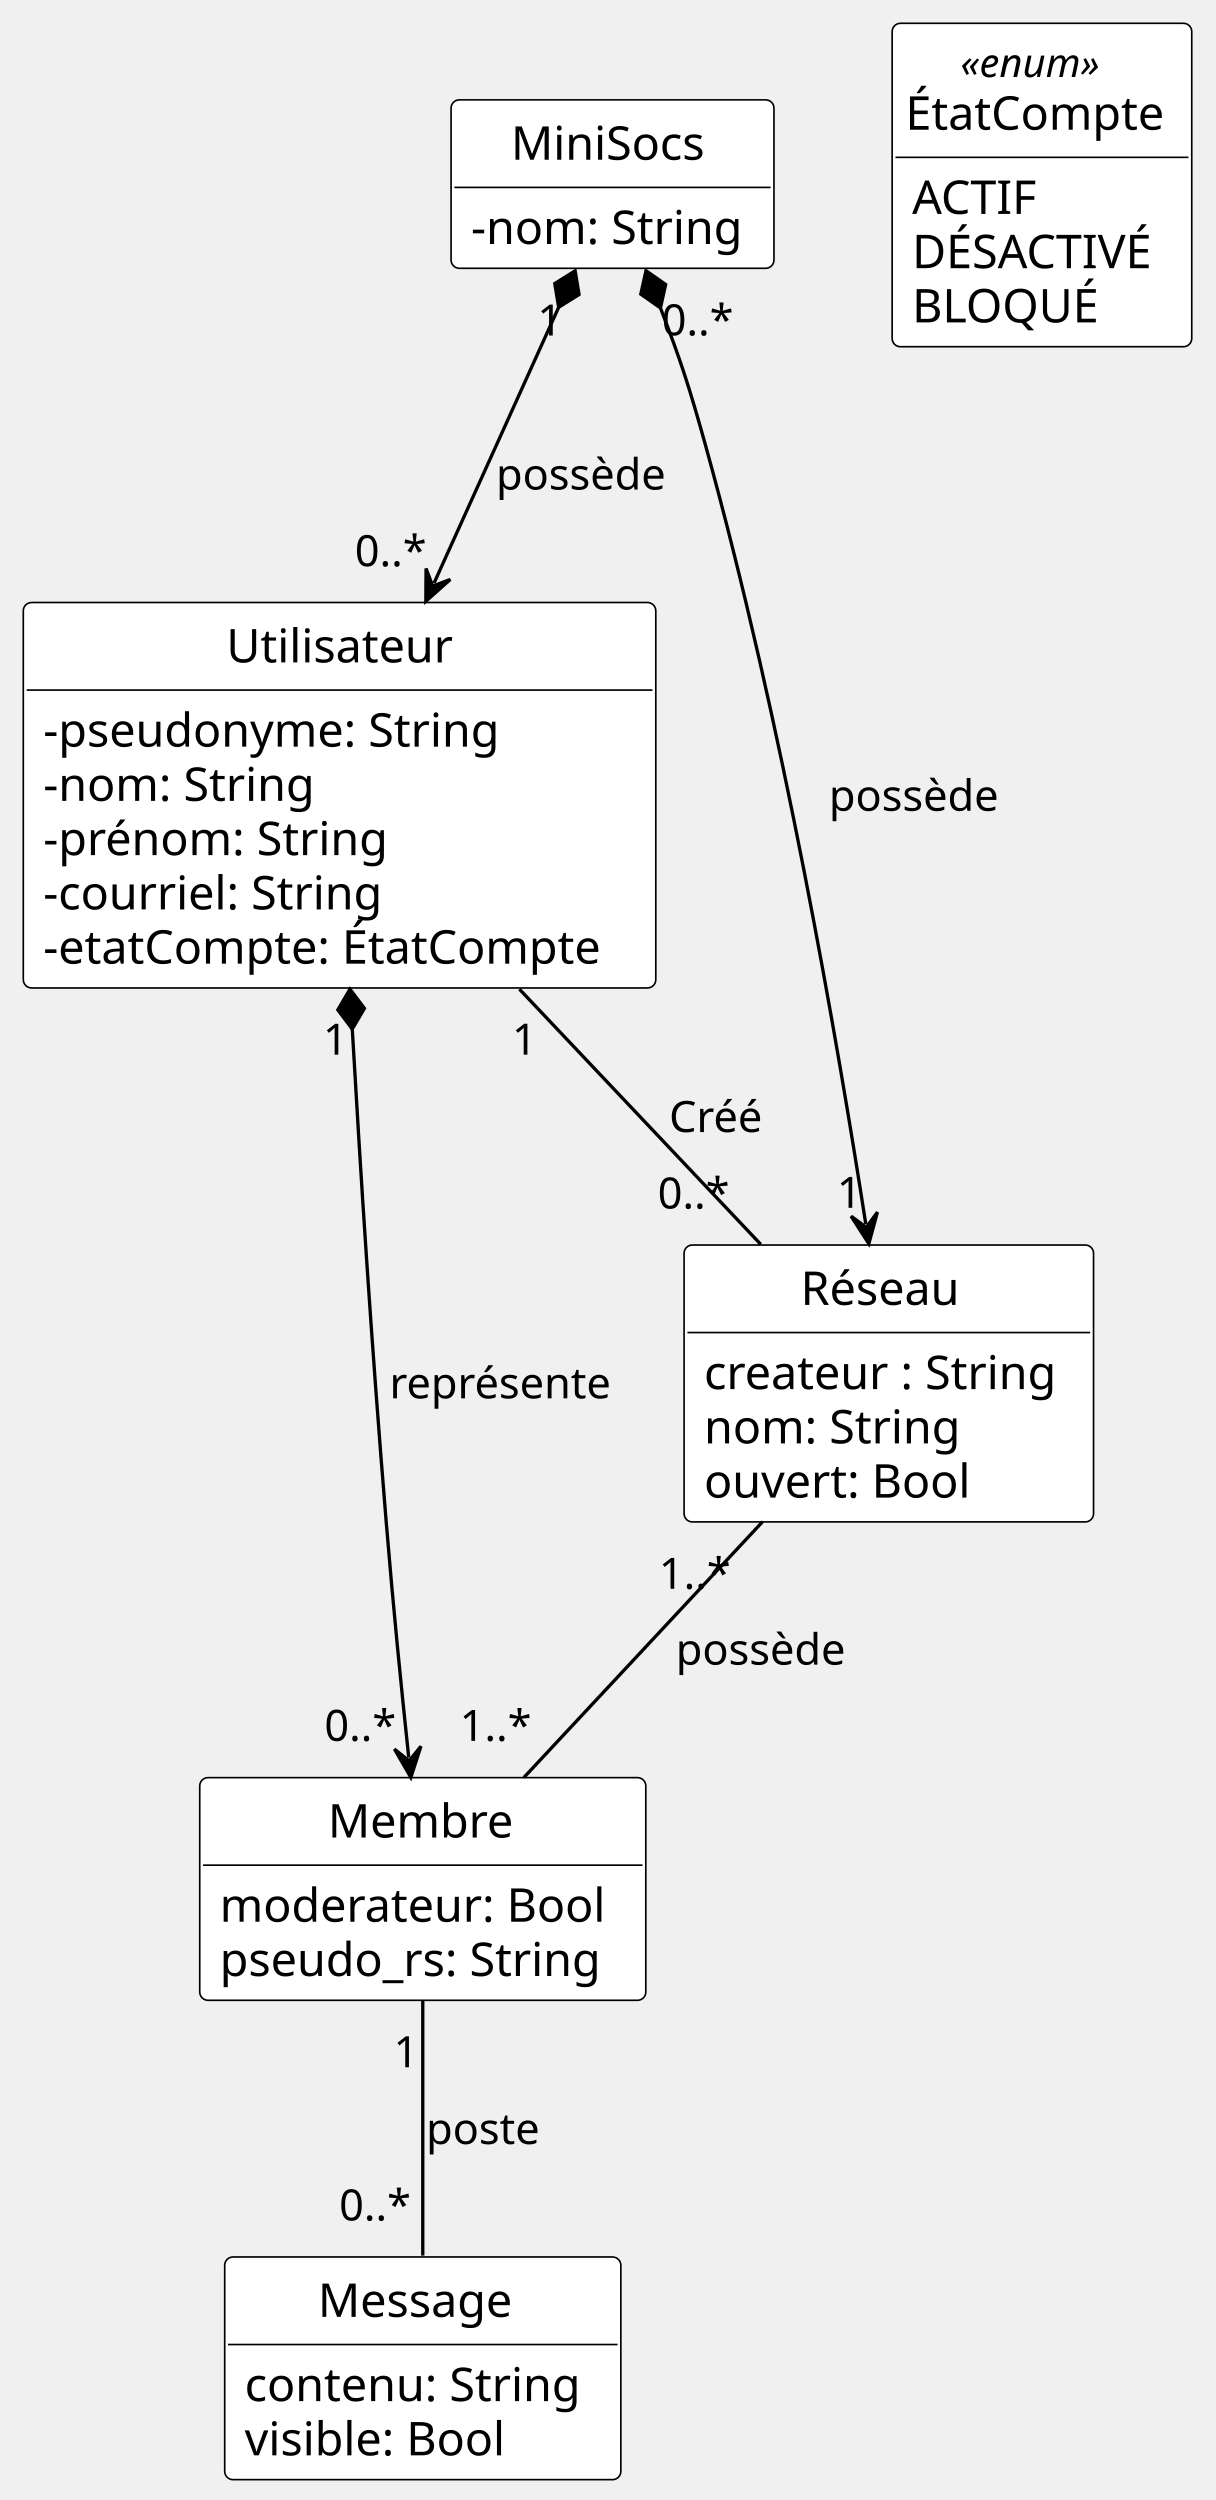
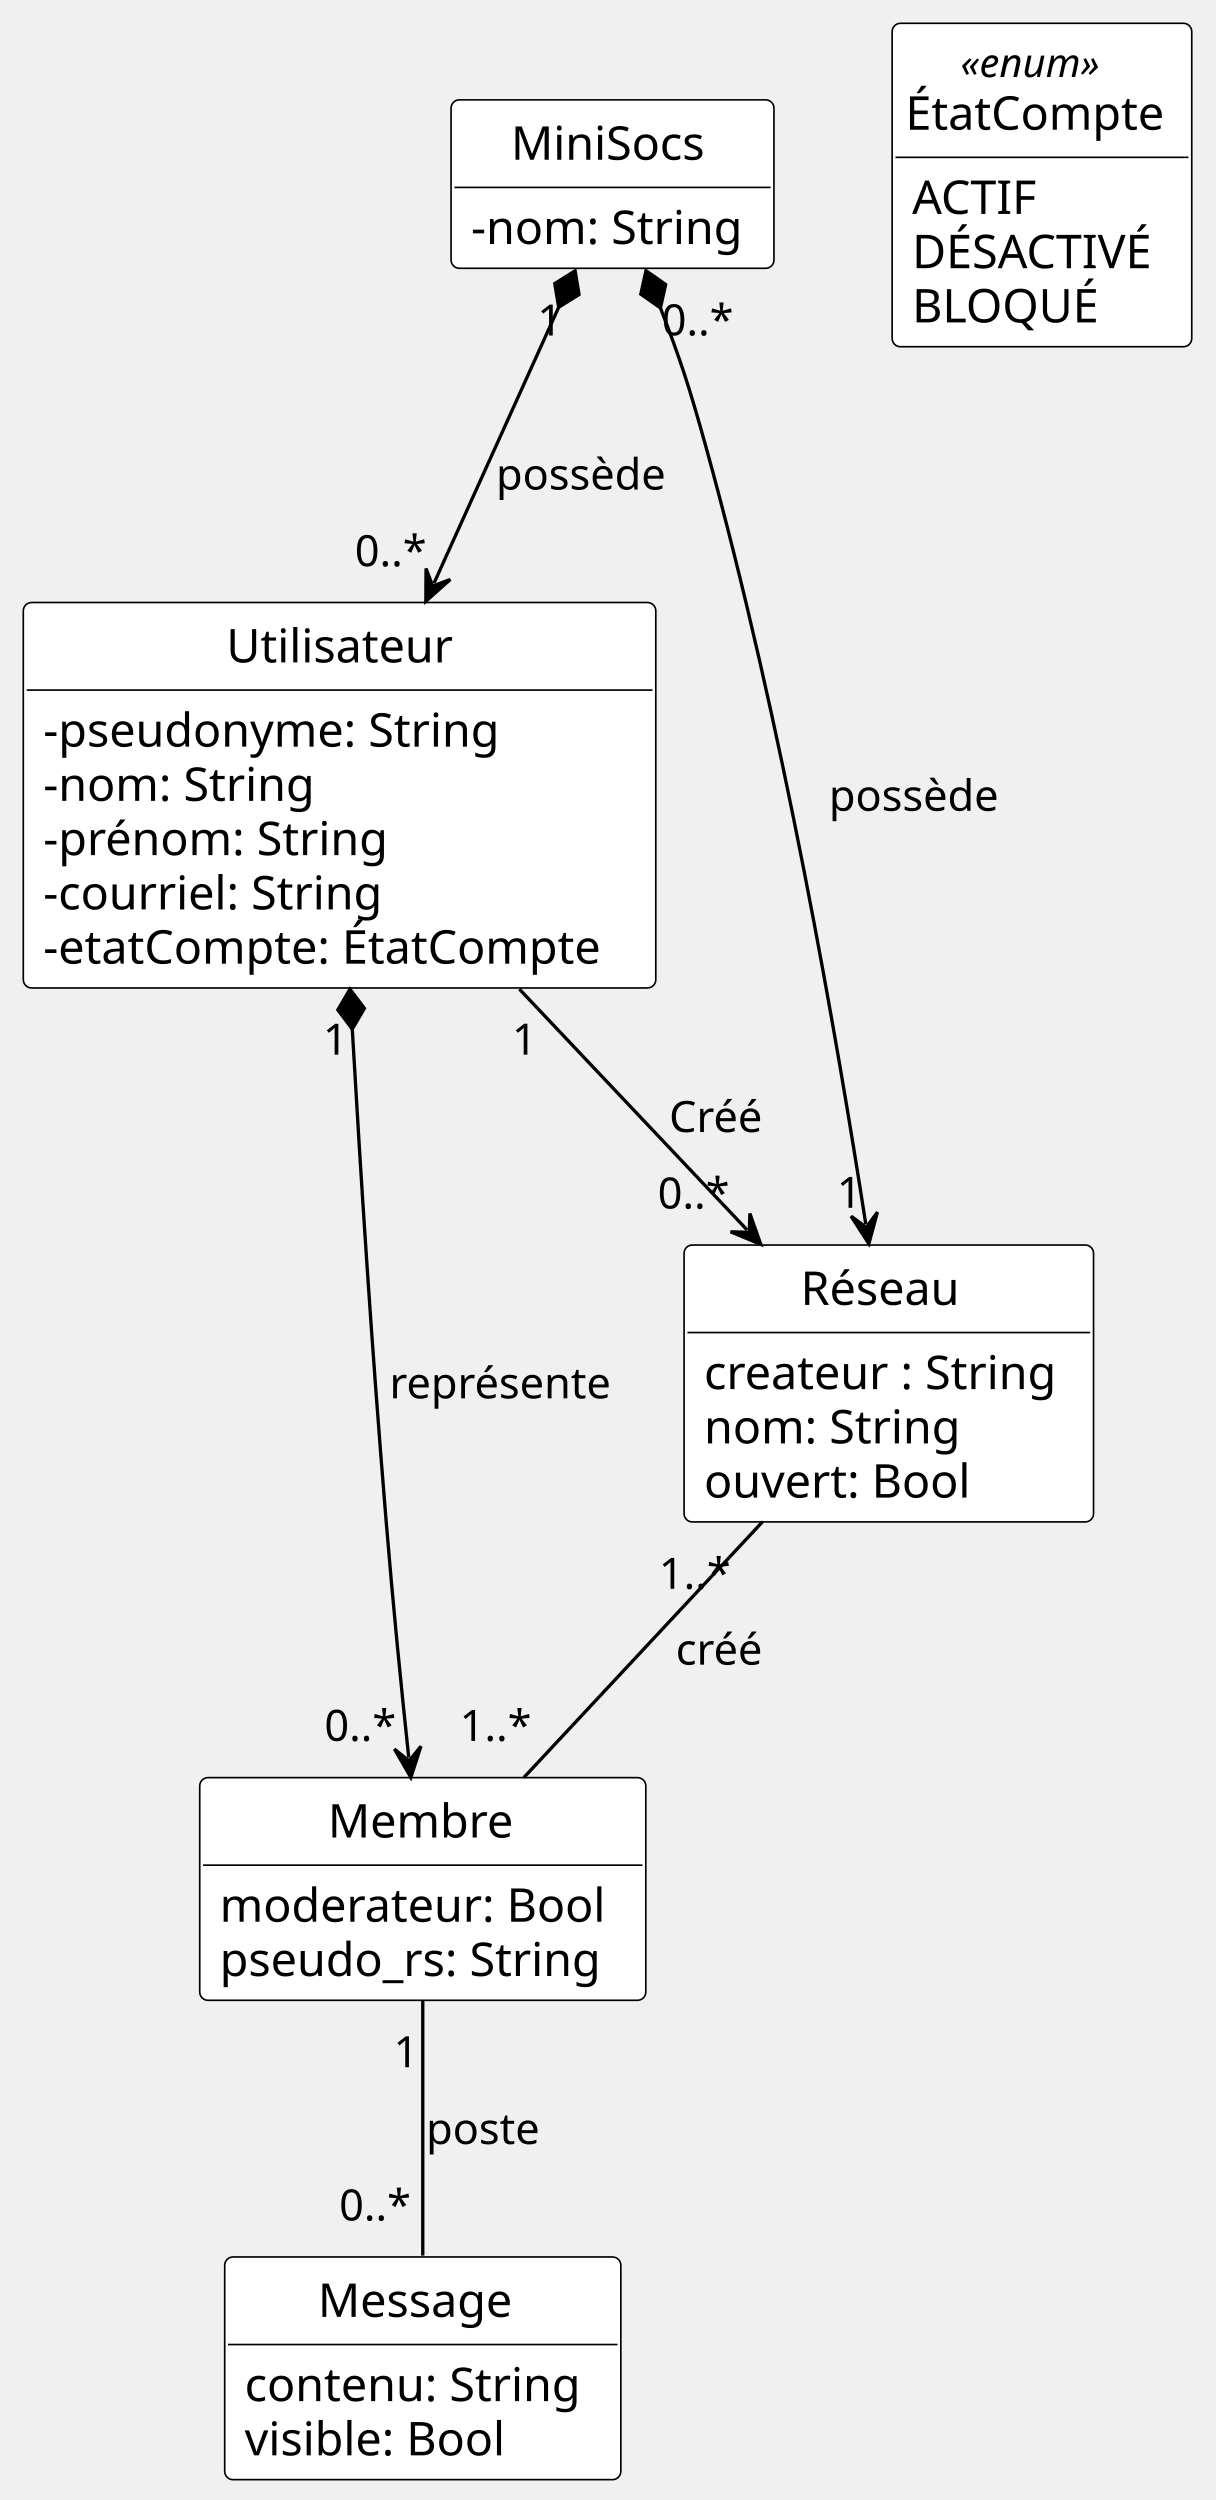
<svg xmlns="http://www.w3.org/2000/svg" contentStyleType="text/css" height="751px" preserveAspectRatio="none" style="width:365px;height:751px;background:#FFFFFF;" version="1.1" viewBox="0 0 365 751" width="365px" zoomAndPan="magnify">
  <defs />
  <g>
    <g id="elem_MiniSocs">
      <rect codeLine="15" fill="#FFFFFF" height="50.594" id="MiniSocs" rx="2.5" ry="2.5" style="stroke:#000000;stroke-width:0.5;" width="97" x="135.5" y="30" />
      <text fill="#000000" font-family="sans-serif" font-size="14" lengthAdjust="spacing" textLength="61" x="153.5" y="47.995">MiniSocs</text>
      <line style="stroke:#000000;stroke-width:0.5;" x1="136.5" x2="231.5" y1="56.297" y2="56.297" />
      <text fill="#000000" font-family="sans-serif" font-size="14" lengthAdjust="spacing" textLength="85" x="141.5" y="73.292">-nom: String</text>
    </g>
    <g id="elem_Utilisateur">
      <rect codeLine="18" fill="#FFFFFF" height="115.781" id="Utilisateur" rx="2.5" ry="2.5" style="stroke:#000000;stroke-width:0.5;" width="190" x="7" y="181" />
      <text fill="#000000" font-family="sans-serif" font-size="14" lengthAdjust="spacing" textLength="68" x="68" y="198.995">Utilisateur</text>
      <line style="stroke:#000000;stroke-width:0.5;" x1="8" x2="196" y1="207.297" y2="207.297" />
      <text fill="#000000" font-family="sans-serif" font-size="14" lengthAdjust="spacing" textLength="145" x="13" y="224.292">-pseudonyme: String</text>
      <text fill="#000000" font-family="sans-serif" font-size="14" lengthAdjust="spacing" textLength="85" x="13" y="240.589">-nom: String</text>
      <text fill="#000000" font-family="sans-serif" font-size="14" lengthAdjust="spacing" textLength="108" x="13" y="256.886">-prénom: String</text>
      <text fill="#000000" font-family="sans-serif" font-size="14" lengthAdjust="spacing" textLength="105" x="13" y="273.183">-courriel: String</text>
      <text fill="#000000" font-family="sans-serif" font-size="14" lengthAdjust="spacing" textLength="178" x="13" y="289.479">-etatCompte: ÉtatCompte</text>
    </g>
    <g id="elem_ÉtatCompte">
      <rect codeLine="25" fill="#FFFFFF" height="97.156" id="ÉtatCompte" rx="2.5" ry="2.5" style="stroke:#000000;stroke-width:0.5;" width="90" x="268" y="7" />
      <text fill="#000000" font-family="sans-serif" font-size="12" font-style="italic" lengthAdjust="spacing" textLength="49" x="288.5" y="23.139">«enum»</text>
      <text fill="#000000" font-family="sans-serif" font-size="14" lengthAdjust="spacing" textLength="82" x="272" y="38.964">ÉtatCompte</text>
      <line style="stroke:#000000;stroke-width:0.5;" x1="269" x2="357" y1="47.266" y2="47.266" />
      <text fill="#000000" font-family="sans-serif" font-size="14" lengthAdjust="spacing" textLength="39" x="274" y="64.261">ACTIF</text>
      <text fill="#000000" font-family="sans-serif" font-size="14" lengthAdjust="spacing" textLength="78" x="274" y="80.558">DÉSACTIVÉ</text>
      <text fill="#000000" font-family="sans-serif" font-size="14" lengthAdjust="spacing" textLength="58" x="274" y="96.855">BLOQUÉ</text>
    </g>
    <g id="elem_Réseau">
      <rect codeLine="30" fill="#FFFFFF" height="83.188" id="Réseau" rx="2.5" ry="2.5" style="stroke:#000000;stroke-width:0.5;" width="123" x="205.5" y="374" />
      <text fill="#000000" font-family="sans-serif" font-size="14" lengthAdjust="spacing" textLength="53" x="240.5" y="391.995">Réseau</text>
      <line style="stroke:#000000;stroke-width:0.5;" x1="206.5" x2="327.5" y1="400.297" y2="400.297" />
      <text fill="#000000" font-family="sans-serif" font-size="14" lengthAdjust="spacing" textLength="111" x="211.5" y="417.292">createur : String</text>
      <text fill="#000000" font-family="sans-serif" font-size="14" lengthAdjust="spacing" textLength="80" x="211.5" y="433.589">nom: String</text>
      <text fill="#000000" font-family="sans-serif" font-size="14" lengthAdjust="spacing" textLength="84" x="211.5" y="449.886">ouvert: Bool</text>
    </g>
    <g id="elem_Membre">
      <rect codeLine="36" fill="#FFFFFF" height="66.891" id="Membre" rx="2.5" ry="2.5" style="stroke:#000000;stroke-width:0.5;" width="134" x="60" y="534" />
      <text fill="#000000" font-family="sans-serif" font-size="14" lengthAdjust="spacing" textLength="57" x="98.5" y="551.995">Membre</text>
      <line style="stroke:#000000;stroke-width:0.5;" x1="61" x2="193" y1="560.297" y2="560.297" />
      <text fill="#000000" font-family="sans-serif" font-size="14" lengthAdjust="spacing" textLength="121" x="66" y="577.292">moderateur: Bool</text>
      <text fill="#000000" font-family="sans-serif" font-size="14" lengthAdjust="spacing" textLength="122" x="66" y="593.589">pseudo_rs: String</text>
    </g>
    <g id="elem_Message">
      <rect codeLine="40" fill="#FFFFFF" height="66.891" id="Message" rx="2.5" ry="2.5" style="stroke:#000000;stroke-width:0.5;" width="119" x="67.5" y="678" />
      <text fill="#000000" font-family="sans-serif" font-size="14" lengthAdjust="spacing" textLength="63" x="95.5" y="695.995">Message</text>
      <line style="stroke:#000000;stroke-width:0.5;" x1="68.5" x2="185.5" y1="704.297" y2="704.297" />
      <text fill="#000000" font-family="sans-serif" font-size="14" lengthAdjust="spacing" textLength="107" x="73.5" y="721.292">contenu: String</text>
      <text fill="#000000" font-family="sans-serif" font-size="14" lengthAdjust="spacing" textLength="82" x="73.5" y="737.589">visible: Bool</text>
    </g>
    <g id="link_MiniSocs_Utilisateur">
      <path codeLine="46" d="M167.829,92.296 C156.339,117.726 145.491,141.743 130.391,175.153 " fill="none" id="MiniSocs-Utilisateur" style="stroke:#000000;stroke-width:1.0;" />
      <polygon fill="#000000" points="172.77,81.36,166.654,85.181,167.829,92.296,173.945,88.475,172.77,81.36" style="stroke:#000000;stroke-width:1.0;" />
      <polygon fill="#000000" points="127.92,180.62,135.272,174.066,129.979,176.064,127.982,170.771,127.92,180.62" style="stroke:#000000;stroke-width:1.0;" />
      <text fill="#000000" font-family="sans-serif" font-size="13" lengthAdjust="spacing" textLength="54" x="149" y="147.067">possède</text>
      <text fill="#000000" font-family="sans-serif" font-size="13" lengthAdjust="spacing" textLength="8" x="161.438" y="100.783">1</text>
      <text fill="#000000" font-family="sans-serif" font-size="13" lengthAdjust="spacing" textLength="23" x="106.587" y="170.09">0..*</text>
    </g>
    <g id="link_MiniSocs_Réseau">
      <path codeLine="47" d="M198.395,92.51 C204.225,107.56 207.04,116.08 212,134 C235.24,217.93 251.551,312.681 260.081,367.701 " fill="none" id="MiniSocs-Réseau" style="stroke:#000000;stroke-width:1.0;" />
      <polygon fill="#000000" points="194.06,81.32,192.497,88.36,198.395,92.51,199.957,85.47,194.06,81.32" style="stroke:#000000;stroke-width:1.0;" />
      <polygon fill="#000000" points="261,373.63,263.574,364.123,260.234,368.689,255.668,365.349,261,373.63" style="stroke:#000000;stroke-width:1.0;" />
      <text fill="#000000" font-family="sans-serif" font-size="13" lengthAdjust="spacing" textLength="54" x="249" y="243.567">possède</text>
      <text fill="#000000" font-family="sans-serif" font-size="13" lengthAdjust="spacing" textLength="23" x="198.776" y="100.735">0..*</text>
      <text fill="#000000" font-family="sans-serif" font-size="13" lengthAdjust="spacing" textLength="8" x="251.406" y="362.824">1</text>
    </g>
    <g id="link_Réseau_Membre">
      <path codeLine="49" d="M229.11,457.09 C206.6,481.21 178.43,511.39 157.38,533.95 " fill="none" id="Réseau-Membre" style="stroke:#000000;stroke-width:1.0;" />
-       <text fill="#000000" font-family="sans-serif" font-size="13" lengthAdjust="spacing" textLength="54" x="203" y="500.067">possède</text>
+       <text fill="#000000" font-family="sans-serif" font-size="13" lengthAdjust="spacing" textLength="28" x="203" y="500.067">créé</text>
      <text fill="#000000" font-family="sans-serif" font-size="13" lengthAdjust="spacing" textLength="23" x="197.93" y="477.283">1..*</text>
      <text fill="#000000" font-family="sans-serif" font-size="13" lengthAdjust="spacing" textLength="23" x="138.097" y="522.959">1..*</text>
    </g>
    <g id="link_Membre_Message">
      <path codeLine="51" d="M127,601.08 C127,624 127,654.58 127,677.58 " fill="none" id="Membre-Message" style="stroke:#000000;stroke-width:1.0;" />
      <text fill="#000000" font-family="sans-serif" font-size="13" lengthAdjust="spacing" textLength="36" x="128" y="644.067">poste</text>
      <text fill="#000000" font-family="sans-serif" font-size="13" lengthAdjust="spacing" textLength="8" x="118.237" y="621.001">1</text>
      <text fill="#000000" font-family="sans-serif" font-size="13" lengthAdjust="spacing" textLength="23" x="101.88" y="667.032">0..*</text>
    </g>
    <g id="link_Utilisateur_Réseau">
-       <path codeLine="53" d="M156.03,297.14 C179.71,322.19 206.96,351.01 228.54,373.82 " fill="none" id="Utilisateur-Réseau" style="stroke:#000000;stroke-width:1.0;" />
+       <path codeLine="53" d="M156.03,297.14 C179.71,322.19 202.837,346.651 224.417,369.462 " fill="none" id="Utilisateur-to-Réseau" style="stroke:#000000;stroke-width:1.0;" />
+       <polygon fill="#000000" points="228.54,373.82,225.26,364.533,225.104,370.188,219.449,370.031,228.54,373.82" style="stroke:#000000;stroke-width:1.0;" />
      <text fill="#000000" font-family="sans-serif" font-size="13" lengthAdjust="spacing" textLength="30" x="201" y="340.067">Créé</text>
      <text fill="#000000" font-family="sans-serif" font-size="13" lengthAdjust="spacing" textLength="8" x="153.815" y="316.817">1</text>
      <text fill="#000000" font-family="sans-serif" font-size="13" lengthAdjust="spacing" textLength="23" x="197.578" y="363.045">0..*</text>
    </g>
    <g id="link_Utilisateur_Membre">
      <path codeLine="54" d="M105.822,309.13 C108.352,352.91 111.53,402.82 116,457 C118.14,482.9 120.477,506.214 122.787,527.984 " fill="none" id="Utilisateur-Membre" style="stroke:#000000;stroke-width:1.0;" />
      <polygon fill="#000000" points="105.13,297.15,101.483,303.371,105.822,309.13,109.469,302.909,105.13,297.15" style="stroke:#000000;stroke-width:1.0;" />
      <polygon fill="#000000" points="123.42,533.95,126.448,524.578,122.892,528.978,118.493,525.422,123.42,533.95" style="stroke:#000000;stroke-width:1.0;" />
      <text fill="#000000" font-family="sans-serif" font-size="13" lengthAdjust="spacing" textLength="70" x="117" y="420.067">représente</text>
      <text fill="#000000" font-family="sans-serif" font-size="13" lengthAdjust="spacing" textLength="8" x="97.029" y="316.828">1</text>
      <text fill="#000000" font-family="sans-serif" font-size="13" lengthAdjust="spacing" textLength="23" x="97.451" y="522.959">0..*</text>
    </g>
  </g>
</svg>
